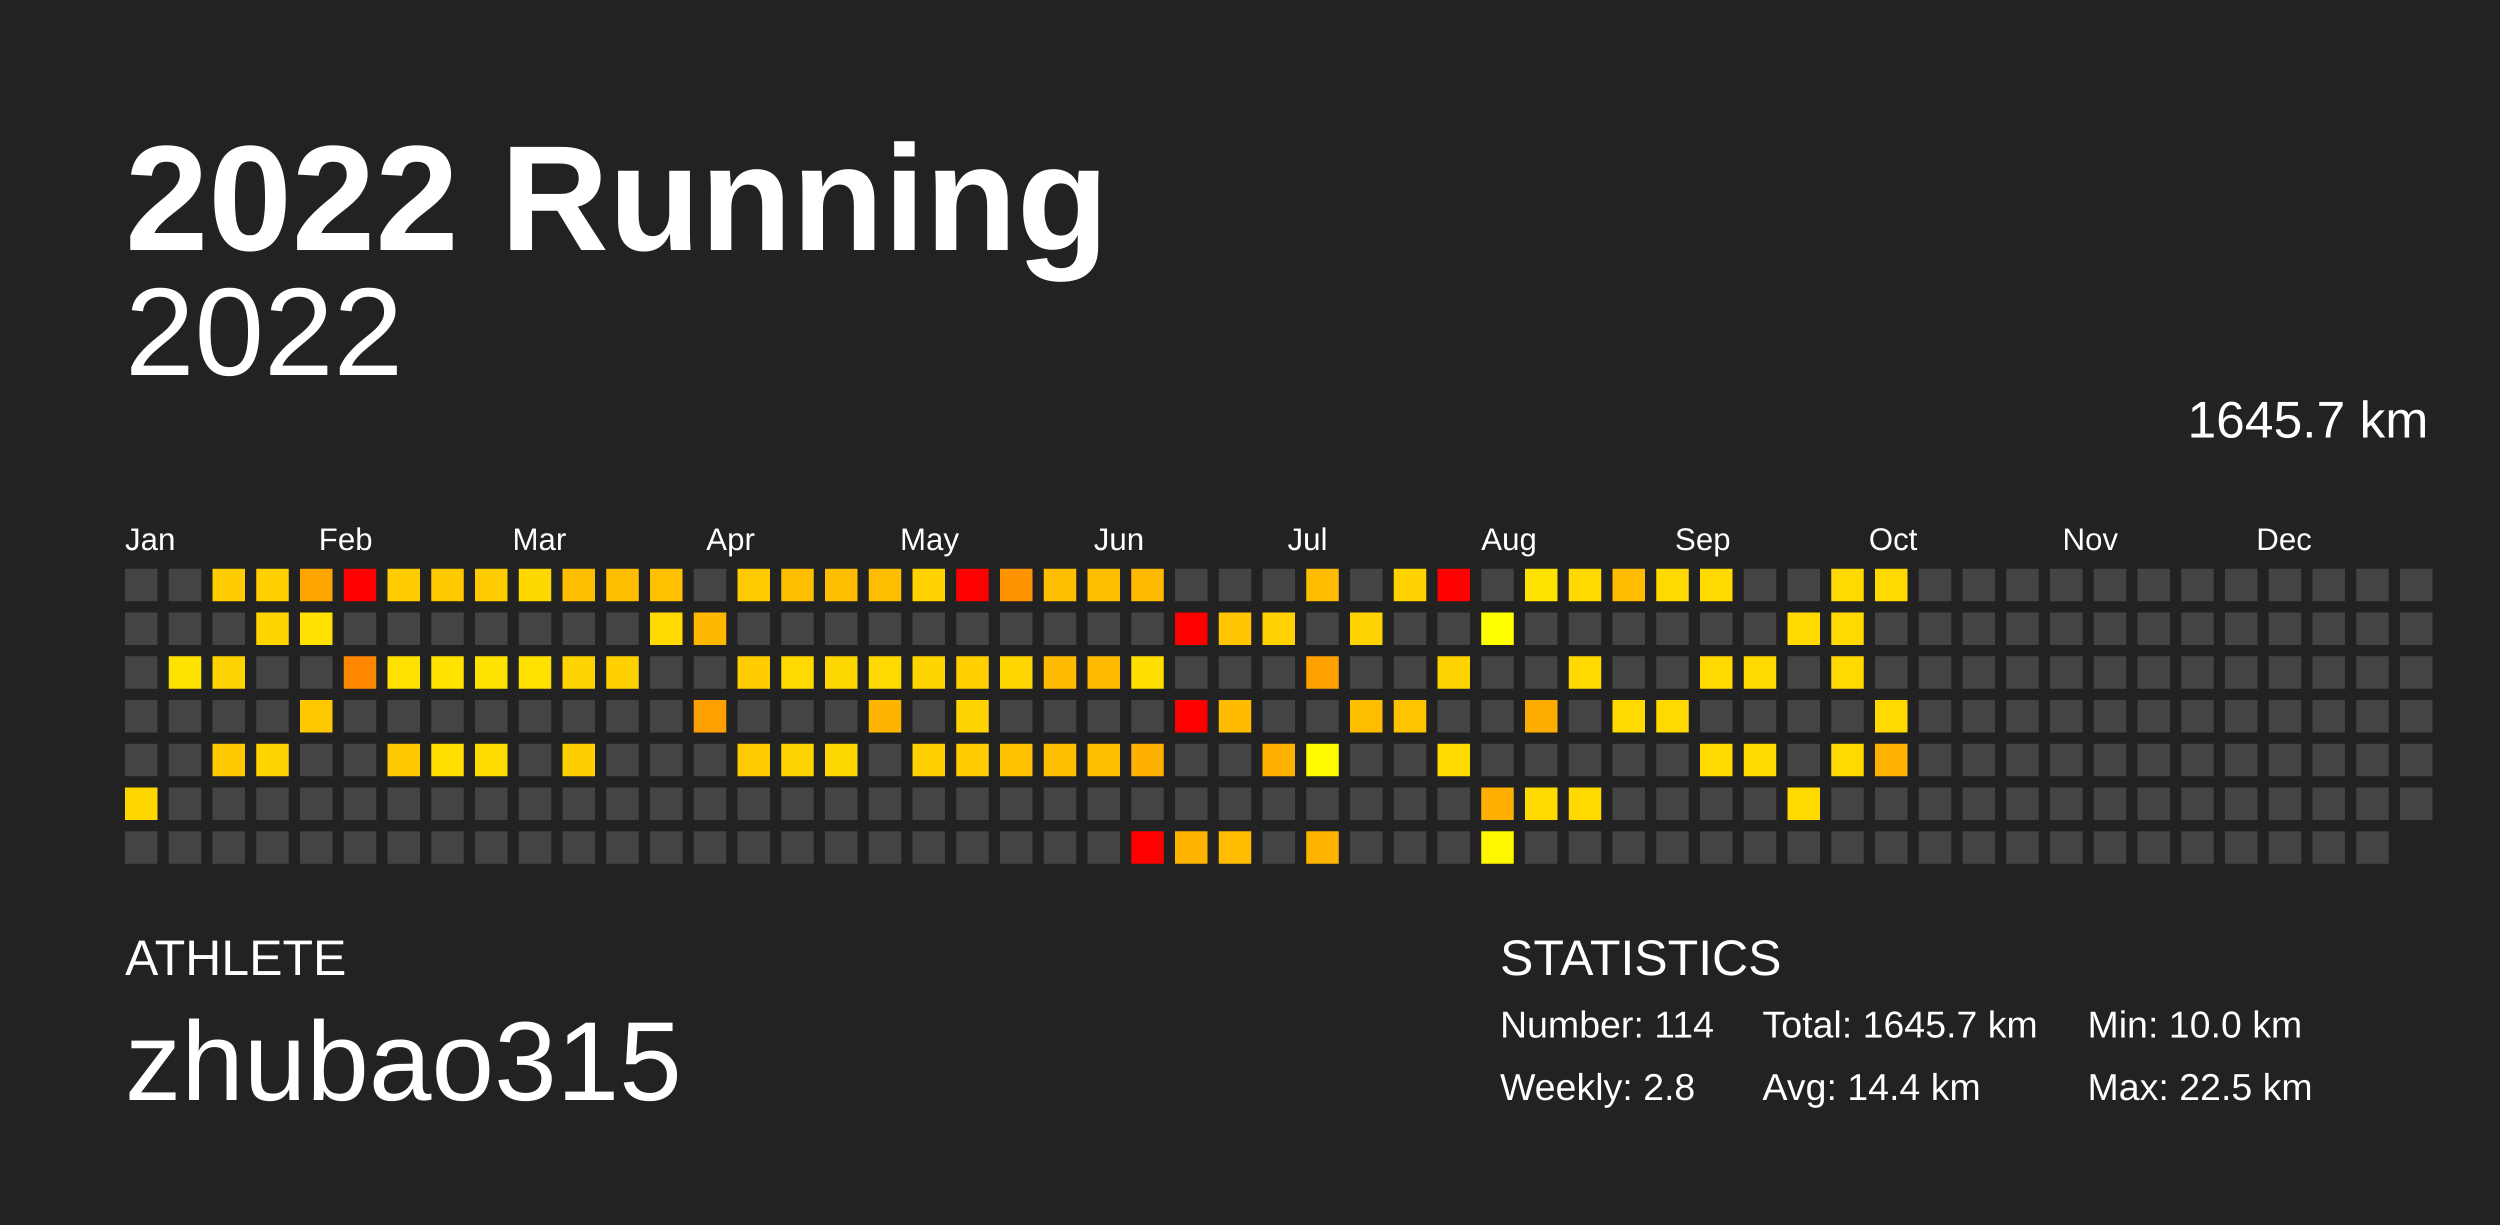
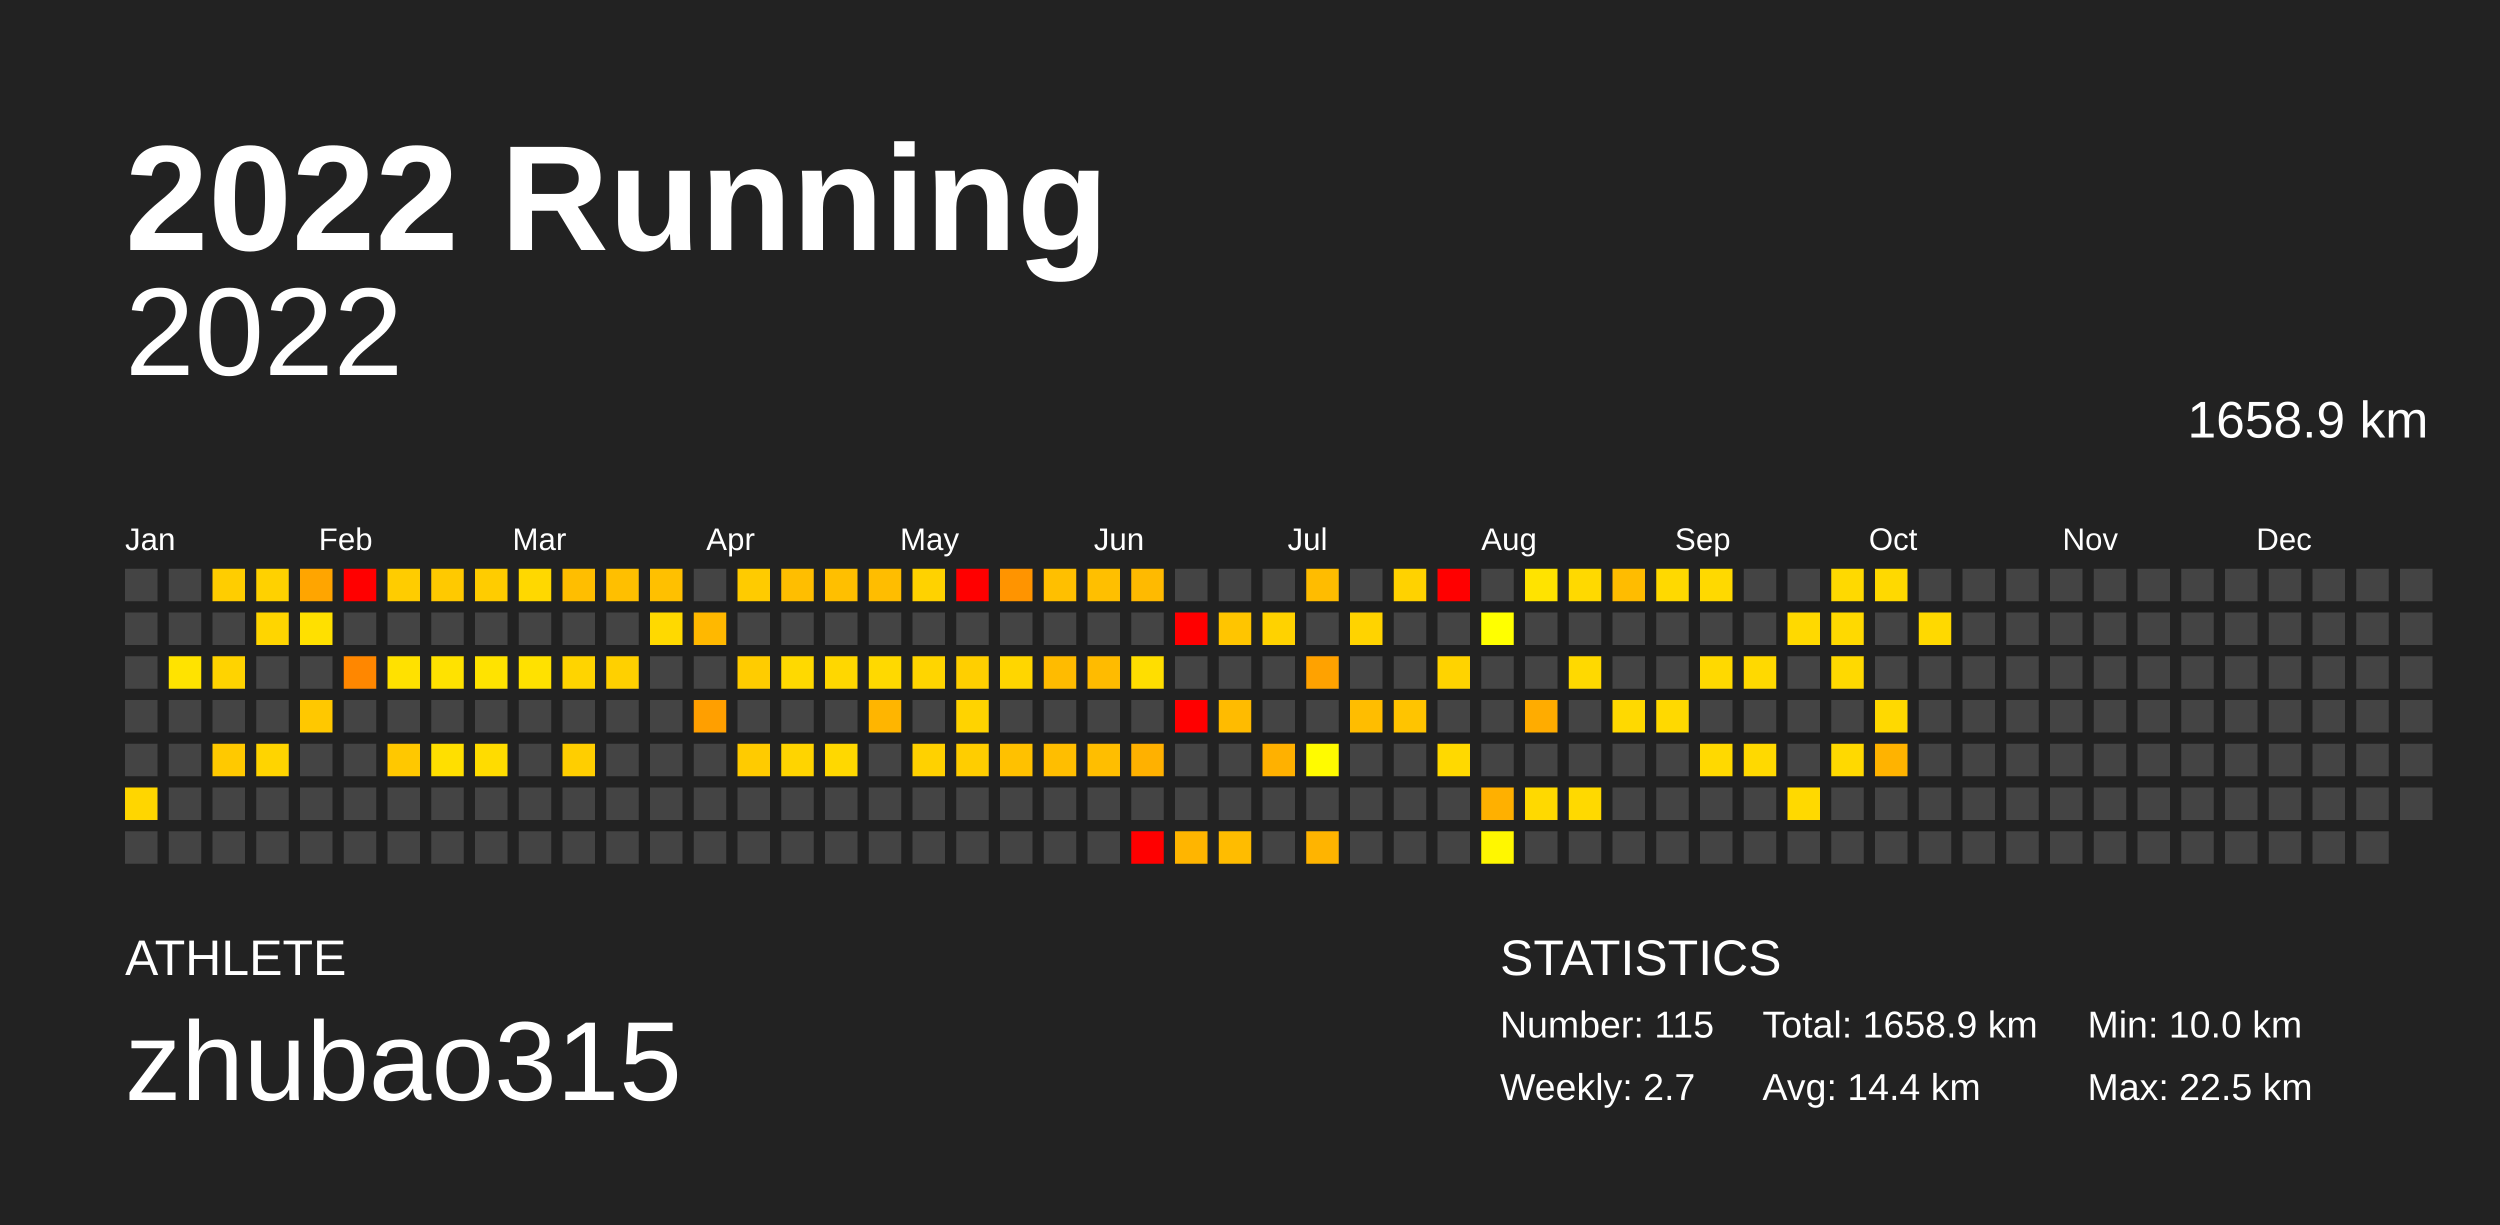
<svg xmlns="http://www.w3.org/2000/svg" baseProfile="full" height="98mm" version="1.1" viewBox="0,0,200,98" width="200mm">
  <defs />
  <rect fill="#222222" height="98" width="200" x="0" y="0" />
  <text fill="#FFFFFF" style="font-size:12px; font-family:Arial; font-weight:bold;" x="10" y="20">2022 Running</text>
  <text fill="#FFFFFF" style="font-size:4px; font-family:Arial" x="10" y="78">ATHLETE</text>
  <text fill="#FFFFFF" style="font-size:9px; font-family:Arial" x="10" y="88">zhubao315</text>
  <text fill="#FFFFFF" style="font-size:4px; font-family:Arial" x="120" y="78">STATISTICS</text>
-   <text fill="#FFFFFF" style="font-size:3px; font-family:Arial" x="120" y="83">Number: 114</text>
-   <text fill="#FFFFFF" style="font-size:3px; font-family:Arial" x="120" y="88">Weekly: 2.8</text>
-   <text fill="#FFFFFF" style="font-size:3px; font-family:Arial" x="141" y="83">Total: 1645.7 km</text>
+   <text fill="#FFFFFF" style="font-size:3px; font-family:Arial" x="120" y="83">Number: 115</text>
+   <text fill="#FFFFFF" style="font-size:3px; font-family:Arial" x="120" y="88">Weekly: 2.7</text>
+   <text fill="#FFFFFF" style="font-size:3px; font-family:Arial" x="141" y="83">Total: 1658.9 km</text>
  <text fill="#FFFFFF" style="font-size:3px; font-family:Arial" x="141" y="88">Avg: 14.4 km</text>
  <text fill="#FFFFFF" style="font-size:3px; font-family:Arial" x="167" y="83">Min: 10.0 km</text>
  <text fill="#FFFFFF" style="font-size:3px; font-family:Arial" x="167" y="88">Max: 22.5 km</text>
  <text alignment-baseline="hanging" fill="#FFFFFF" style="font-size:10.0px; font-family:Arial;" x="10" y="30">2022</text>
-   <text alignment-baseline="hanging" fill="#FFFFFF" style="font-size:4.125px; font-family:Arial;" x="175" y="35">1645.7 km</text>
+   <text alignment-baseline="hanging" fill="#FFFFFF" style="font-size:4.125px; font-family:Arial;" x="175" y="35">1658.9 km</text>
  <text fill="#FFFFFF" style="font-size:2.5px; font-family:Arial" x="10.0" y="44">Jan</text>
  <text fill="#FFFFFF" style="font-size:2.5px; font-family:Arial" x="25.5" y="44">Feb</text>
  <text fill="#FFFFFF" style="font-size:2.5px; font-family:Arial" x="41.0" y="44">Mar</text>
  <text fill="#FFFFFF" style="font-size:2.5px; font-family:Arial" x="56.5" y="44">Apr</text>
  <text fill="#FFFFFF" style="font-size:2.5px; font-family:Arial" x="72.0" y="44">May</text>
  <text fill="#FFFFFF" style="font-size:2.5px; font-family:Arial" x="87.5" y="44">Jun</text>
  <text fill="#FFFFFF" style="font-size:2.5px; font-family:Arial" x="103.0" y="44">Jul</text>
  <text fill="#FFFFFF" style="font-size:2.5px; font-family:Arial" x="118.5" y="44">Aug</text>
  <text fill="#FFFFFF" style="font-size:2.5px; font-family:Arial" x="134.0" y="44">Sep</text>
  <text fill="#FFFFFF" style="font-size:2.5px; font-family:Arial" x="149.5" y="44">Oct</text>
  <text fill="#FFFFFF" style="font-size:2.5px; font-family:Arial" x="165.0" y="44">Nov</text>
  <text fill="#FFFFFF" style="font-size:2.5px; font-family:Arial" x="180.5" y="44">Dec</text>
  <rect fill="#444444" height="2.6" width="2.6" x="10.0" y="45.5" />
  <rect fill="#444444" height="2.6" width="2.6" x="10.0" y="49.0" />
  <rect fill="#444444" height="2.6" width="2.6" x="10.0" y="52.5" />
  <rect fill="#444444" height="2.6" width="2.6" x="10.0" y="56.0" />
  <rect fill="#444444" height="2.6" width="2.6" x="10.0" y="59.5" />
  <rect fill="#ffd600" height="2.6" width="2.6" x="10.0" y="63.0" />
  <rect fill="#444444" height="2.6" width="2.6" x="10.0" y="66.5" />
  <rect fill="#444444" height="2.6" width="2.6" x="13.5" y="45.5" />
  <rect fill="#444444" height="2.6" width="2.6" x="13.5" y="49.0" />
  <rect fill="#ffe300" height="2.6" width="2.6" x="13.5" y="52.5" />
  <rect fill="#444444" height="2.6" width="2.6" x="13.5" y="56.0" />
  <rect fill="#444444" height="2.6" width="2.6" x="13.5" y="59.5" />
  <rect fill="#444444" height="2.6" width="2.6" x="13.5" y="63.0" />
  <rect fill="#444444" height="2.6" width="2.6" x="13.5" y="66.5" />
  <rect fill="#ffcd00" height="2.6" width="2.6" x="17.0" y="45.5" />
  <rect fill="#444444" height="2.6" width="2.6" x="17.0" y="49.0" />
  <rect fill="#ffd300" height="2.6" width="2.6" x="17.0" y="52.5" />
  <rect fill="#444444" height="2.6" width="2.6" x="17.0" y="56.0" />
  <rect fill="#ffc900" height="2.6" width="2.6" x="17.0" y="59.5" />
  <rect fill="#444444" height="2.6" width="2.6" x="17.0" y="63.0" />
  <rect fill="#444444" height="2.6" width="2.6" x="17.0" y="66.5" />
  <rect fill="#ffd100" height="2.6" width="2.6" x="20.5" y="45.5" />
  <rect fill="#ffd500" height="2.6" width="2.6" x="20.5" y="49.0" />
  <rect fill="#444444" height="2.6" width="2.6" x="20.5" y="52.5" />
  <rect fill="#444444" height="2.6" width="2.6" x="20.5" y="56.0" />
  <rect fill="#ffd400" height="2.6" width="2.6" x="20.5" y="59.5" />
  <rect fill="#444444" height="2.6" width="2.6" x="20.5" y="63.0" />
  <rect fill="#444444" height="2.6" width="2.6" x="20.5" y="66.5" />
  <rect fill="#ffa500" height="2.6" width="2.6" x="24.0" y="45.5" />
  <rect fill="#ffe000" height="2.6" width="2.6" x="24.0" y="49.0" />
  <rect fill="#444444" height="2.6" width="2.6" x="24.0" y="52.5" />
  <rect fill="#ffc800" height="2.6" width="2.6" x="24.0" y="56.0" />
  <rect fill="#444444" height="2.6" width="2.6" x="24.0" y="59.5" />
  <rect fill="#444444" height="2.6" width="2.6" x="24.0" y="63.0" />
  <rect fill="#444444" height="2.6" width="2.6" x="24.0" y="66.5" />
  <rect fill="red" height="2.6" width="2.6" x="27.5" y="45.5" />
  <rect fill="#444444" height="2.6" width="2.6" x="27.5" y="49.0" />
  <rect fill="#ff8700" height="2.6" width="2.6" x="27.5" y="52.5" />
  <rect fill="#444444" height="2.6" width="2.6" x="27.5" y="56.0" />
  <rect fill="#444444" height="2.6" width="2.6" x="27.5" y="59.5" />
  <rect fill="#444444" height="2.6" width="2.6" x="27.5" y="63.0" />
  <rect fill="#444444" height="2.6" width="2.6" x="27.5" y="66.5" />
  <rect fill="#ffcc00" height="2.6" width="2.6" x="31.0" y="45.5" />
  <rect fill="#444444" height="2.6" width="2.6" x="31.0" y="49.0" />
  <rect fill="#ffe100" height="2.6" width="2.6" x="31.0" y="52.5" />
  <rect fill="#444444" height="2.6" width="2.6" x="31.0" y="56.0" />
  <rect fill="#ffc800" height="2.6" width="2.6" x="31.0" y="59.5" />
  <rect fill="#444444" height="2.6" width="2.6" x="31.0" y="63.0" />
  <rect fill="#444444" height="2.6" width="2.6" x="31.0" y="66.5" />
  <rect fill="#ffc900" height="2.6" width="2.6" x="34.5" y="45.5" />
  <rect fill="#444444" height="2.6" width="2.6" x="34.5" y="49.0" />
  <rect fill="#ffe200" height="2.6" width="2.6" x="34.5" y="52.5" />
  <rect fill="#444444" height="2.6" width="2.6" x="34.5" y="56.0" />
  <rect fill="#ffdf00" height="2.6" width="2.6" x="34.5" y="59.5" />
  <rect fill="#444444" height="2.6" width="2.6" x="34.5" y="63.0" />
  <rect fill="#444444" height="2.6" width="2.6" x="34.5" y="66.5" />
  <rect fill="#ffcc00" height="2.6" width="2.6" x="38.0" y="45.5" />
  <rect fill="#444444" height="2.6" width="2.6" x="38.0" y="49.0" />
  <rect fill="#ffe300" height="2.6" width="2.6" x="38.0" y="52.5" />
  <rect fill="#444444" height="2.6" width="2.6" x="38.0" y="56.0" />
  <rect fill="#ffdc00" height="2.6" width="2.6" x="38.0" y="59.5" />
  <rect fill="#444444" height="2.6" width="2.6" x="38.0" y="63.0" />
  <rect fill="#444444" height="2.6" width="2.6" x="38.0" y="66.5" />
  <rect fill="#ffd800" height="2.6" width="2.6" x="41.5" y="45.5" />
  <rect fill="#444444" height="2.6" width="2.6" x="41.5" y="49.0" />
  <rect fill="#ffe100" height="2.6" width="2.6" x="41.5" y="52.5" />
  <rect fill="#444444" height="2.6" width="2.6" x="41.5" y="56.0" />
  <rect fill="#444444" height="2.6" width="2.6" x="41.5" y="59.5" />
  <rect fill="#444444" height="2.6" width="2.6" x="41.5" y="63.0" />
  <rect fill="#444444" height="2.6" width="2.6" x="41.5" y="66.5" />
  <rect fill="#ffbe00" height="2.6" width="2.6" x="45.0" y="45.5" />
  <rect fill="#444444" height="2.6" width="2.6" x="45.0" y="49.0" />
  <rect fill="#ffd400" height="2.6" width="2.6" x="45.0" y="52.5" />
  <rect fill="#444444" height="2.6" width="2.6" x="45.0" y="56.0" />
  <rect fill="#ffce00" height="2.6" width="2.6" x="45.0" y="59.5" />
  <rect fill="#444444" height="2.6" width="2.6" x="45.0" y="63.0" />
  <rect fill="#444444" height="2.6" width="2.6" x="45.0" y="66.5" />
  <rect fill="#ffbf00" height="2.6" width="2.6" x="48.5" y="45.5" />
  <rect fill="#444444" height="2.6" width="2.6" x="48.5" y="49.0" />
  <rect fill="#ffd000" height="2.6" width="2.6" x="48.5" y="52.5" />
  <rect fill="#444444" height="2.6" width="2.6" x="48.5" y="56.0" />
  <rect fill="#444444" height="2.6" width="2.6" x="48.5" y="59.5" />
  <rect fill="#444444" height="2.6" width="2.6" x="48.5" y="63.0" />
  <rect fill="#444444" height="2.6" width="2.6" x="48.5" y="66.5" />
  <rect fill="#ffc000" height="2.6" width="2.6" x="52.0" y="45.5" />
  <rect fill="#ffd900" height="2.6" width="2.6" x="52.0" y="49.0" />
  <rect fill="#444444" height="2.6" width="2.6" x="52.0" y="52.5" />
  <rect fill="#444444" height="2.6" width="2.6" x="52.0" y="56.0" />
  <rect fill="#444444" height="2.6" width="2.6" x="52.0" y="59.5" />
  <rect fill="#444444" height="2.6" width="2.6" x="52.0" y="63.0" />
  <rect fill="#444444" height="2.6" width="2.6" x="52.0" y="66.5" />
  <rect fill="#444444" height="2.6" width="2.6" x="55.5" y="45.5" />
  <rect fill="#ffb800" height="2.6" width="2.6" x="55.5" y="49.0" />
  <rect fill="#444444" height="2.6" width="2.6" x="55.5" y="52.5" />
  <rect fill="#ff9f00" height="2.6" width="2.6" x="55.5" y="56.0" />
  <rect fill="#444444" height="2.6" width="2.6" x="55.5" y="59.5" />
  <rect fill="#444444" height="2.6" width="2.6" x="55.5" y="63.0" />
  <rect fill="#444444" height="2.6" width="2.6" x="55.5" y="66.5" />
  <rect fill="#ffcb00" height="2.6" width="2.6" x="59.0" y="45.5" />
  <rect fill="#444444" height="2.6" width="2.6" x="59.0" y="49.0" />
  <rect fill="#ffcc00" height="2.6" width="2.6" x="59.0" y="52.5" />
  <rect fill="#444444" height="2.6" width="2.6" x="59.0" y="56.0" />
  <rect fill="#ffcb00" height="2.6" width="2.6" x="59.0" y="59.5" />
  <rect fill="#444444" height="2.6" width="2.6" x="59.0" y="63.0" />
  <rect fill="#444444" height="2.6" width="2.6" x="59.0" y="66.5" />
  <rect fill="#ffbe00" height="2.6" width="2.6" x="62.5" y="45.5" />
  <rect fill="#444444" height="2.6" width="2.6" x="62.5" y="49.0" />
  <rect fill="#ffd900" height="2.6" width="2.6" x="62.5" y="52.5" />
  <rect fill="#444444" height="2.6" width="2.6" x="62.5" y="56.0" />
  <rect fill="#ffd400" height="2.6" width="2.6" x="62.5" y="59.5" />
  <rect fill="#444444" height="2.6" width="2.6" x="62.5" y="63.0" />
  <rect fill="#444444" height="2.6" width="2.6" x="62.5" y="66.5" />
  <rect fill="#ffbf00" height="2.6" width="2.6" x="66.0" y="45.5" />
  <rect fill="#444444" height="2.6" width="2.6" x="66.0" y="49.0" />
  <rect fill="#ffd700" height="2.6" width="2.6" x="66.0" y="52.5" />
  <rect fill="#444444" height="2.6" width="2.6" x="66.0" y="56.0" />
  <rect fill="#ffd800" height="2.6" width="2.6" x="66.0" y="59.5" />
  <rect fill="#444444" height="2.6" width="2.6" x="66.0" y="63.0" />
  <rect fill="#444444" height="2.6" width="2.6" x="66.0" y="66.5" />
  <rect fill="#ffbd00" height="2.6" width="2.6" x="69.5" y="45.5" />
  <rect fill="#444444" height="2.6" width="2.6" x="69.5" y="49.0" />
  <rect fill="#ffd900" height="2.6" width="2.6" x="69.5" y="52.5" />
  <rect fill="#ffb500" height="2.6" width="2.6" x="69.5" y="56.0" />
  <rect fill="#444444" height="2.6" width="2.6" x="69.5" y="59.5" />
  <rect fill="#444444" height="2.6" width="2.6" x="69.5" y="63.0" />
  <rect fill="#444444" height="2.6" width="2.6" x="69.5" y="66.5" />
  <rect fill="#ffd200" height="2.6" width="2.6" x="73.0" y="45.5" />
  <rect fill="#444444" height="2.6" width="2.6" x="73.0" y="49.0" />
  <rect fill="#ffd500" height="2.6" width="2.6" x="73.0" y="52.5" />
  <rect fill="#444444" height="2.6" width="2.6" x="73.0" y="56.0" />
  <rect fill="#ffd100" height="2.6" width="2.6" x="73.0" y="59.5" />
  <rect fill="#444444" height="2.6" width="2.6" x="73.0" y="63.0" />
  <rect fill="#444444" height="2.6" width="2.6" x="73.0" y="66.5" />
  <rect fill="red" height="2.6" width="2.6" x="76.5" y="45.5" />
  <rect fill="#444444" height="2.6" width="2.6" x="76.5" y="49.0" />
  <rect fill="#ffcf00" height="2.6" width="2.6" x="76.5" y="52.5" />
  <rect fill="#ffd300" height="2.6" width="2.6" x="76.5" y="56.0" />
  <rect fill="#ffcd00" height="2.6" width="2.6" x="76.5" y="59.5" />
  <rect fill="#444444" height="2.6" width="2.6" x="76.5" y="63.0" />
  <rect fill="#444444" height="2.6" width="2.6" x="76.5" y="66.5" />
  <rect fill="#ff9400" height="2.6" width="2.6" x="80.0" y="45.5" />
  <rect fill="#444444" height="2.6" width="2.6" x="80.0" y="49.0" />
  <rect fill="#ffd600" height="2.6" width="2.6" x="80.0" y="52.5" />
  <rect fill="#444444" height="2.6" width="2.6" x="80.0" y="56.0" />
  <rect fill="#ffc100" height="2.6" width="2.6" x="80.0" y="59.5" />
  <rect fill="#444444" height="2.6" width="2.6" x="80.0" y="63.0" />
  <rect fill="#444444" height="2.6" width="2.6" x="80.0" y="66.5" />
  <rect fill="#ffbf00" height="2.6" width="2.6" x="83.5" y="45.5" />
  <rect fill="#444444" height="2.6" width="2.6" x="83.5" y="49.0" />
  <rect fill="#ffbb00" height="2.6" width="2.6" x="83.5" y="52.5" />
  <rect fill="#444444" height="2.6" width="2.6" x="83.5" y="56.0" />
  <rect fill="#ffbe00" height="2.6" width="2.6" x="83.5" y="59.5" />
  <rect fill="#444444" height="2.6" width="2.6" x="83.5" y="63.0" />
  <rect fill="#444444" height="2.6" width="2.6" x="83.5" y="66.5" />
  <rect fill="#ffbf00" height="2.6" width="2.6" x="87.0" y="45.5" />
  <rect fill="#444444" height="2.6" width="2.6" x="87.0" y="49.0" />
  <rect fill="#ffbb00" height="2.6" width="2.6" x="87.0" y="52.5" />
  <rect fill="#444444" height="2.6" width="2.6" x="87.0" y="56.0" />
  <rect fill="#ffbe00" height="2.6" width="2.6" x="87.0" y="59.5" />
  <rect fill="#444444" height="2.6" width="2.6" x="87.0" y="63.0" />
  <rect fill="#444444" height="2.6" width="2.6" x="87.0" y="66.5" />
  <rect fill="#ffba00" height="2.6" width="2.6" x="90.5" y="45.5" />
  <rect fill="#444444" height="2.6" width="2.6" x="90.5" y="49.0" />
  <rect fill="#ffde00" height="2.6" width="2.6" x="90.5" y="52.5" />
  <rect fill="#444444" height="2.6" width="2.6" x="90.5" y="56.0" />
  <rect fill="#ffb100" height="2.6" width="2.6" x="90.5" y="59.5" />
  <rect fill="#444444" height="2.6" width="2.6" x="90.5" y="63.0" />
  <rect fill="red" height="2.6" width="2.6" x="90.5" y="66.5" />
  <rect fill="#444444" height="2.6" width="2.6" x="94.0" y="45.5" />
  <rect fill="red" height="2.6" width="2.6" x="94.0" y="49.0" />
  <rect fill="#444444" height="2.6" width="2.6" x="94.0" y="52.5" />
  <rect fill="red" height="2.6" width="2.6" x="94.0" y="56.0" />
  <rect fill="#444444" height="2.6" width="2.6" x="94.0" y="59.5" />
  <rect fill="#444444" height="2.6" width="2.6" x="94.0" y="63.0" />
  <rect fill="#ffb500" height="2.6" width="2.6" x="94.0" y="66.5" />
  <rect fill="#444444" height="2.6" width="2.6" x="97.5" y="45.5" />
  <rect fill="#ffc500" height="2.6" width="2.6" x="97.5" y="49.0" />
  <rect fill="#444444" height="2.6" width="2.6" x="97.5" y="52.5" />
  <rect fill="#ffbb00" height="2.6" width="2.6" x="97.5" y="56.0" />
  <rect fill="#444444" height="2.6" width="2.6" x="97.5" y="59.5" />
  <rect fill="#444444" height="2.6" width="2.6" x="97.5" y="63.0" />
  <rect fill="#ffbc00" height="2.6" width="2.6" x="97.5" y="66.5" />
  <rect fill="#444444" height="2.6" width="2.6" x="101.0" y="45.5" />
  <rect fill="#ffd200" height="2.6" width="2.6" x="101.0" y="49.0" />
  <rect fill="#444444" height="2.6" width="2.6" x="101.0" y="52.5" />
  <rect fill="#444444" height="2.6" width="2.6" x="101.0" y="56.0" />
  <rect fill="#ffb100" height="2.6" width="2.6" x="101.0" y="59.5" />
  <rect fill="#444444" height="2.6" width="2.6" x="101.0" y="63.0" />
  <rect fill="#444444" height="2.6" width="2.6" x="101.0" y="66.5" />
  <rect fill="#ffbc00" height="2.6" width="2.6" x="104.5" y="45.5" />
  <rect fill="#444444" height="2.6" width="2.6" x="104.5" y="49.0" />
  <rect fill="#ffa200" height="2.6" width="2.6" x="104.5" y="52.5" />
  <rect fill="#444444" height="2.6" width="2.6" x="104.5" y="56.0" />
  <rect fill="#fffb00" height="2.6" width="2.6" x="104.5" y="59.5" />
  <rect fill="#444444" height="2.6" width="2.6" x="104.5" y="63.0" />
  <rect fill="#ffb400" height="2.6" width="2.6" x="104.5" y="66.5" />
  <rect fill="#444444" height="2.6" width="2.6" x="108.0" y="45.5" />
  <rect fill="#ffd300" height="2.6" width="2.6" x="108.0" y="49.0" />
  <rect fill="#444444" height="2.6" width="2.6" x="108.0" y="52.5" />
  <rect fill="#ffbd00" height="2.6" width="2.6" x="108.0" y="56.0" />
  <rect fill="#444444" height="2.6" width="2.6" x="108.0" y="59.5" />
  <rect fill="#444444" height="2.6" width="2.6" x="108.0" y="63.0" />
  <rect fill="#444444" height="2.6" width="2.6" x="108.0" y="66.5" />
  <rect fill="#ffd200" height="2.6" width="2.6" x="111.5" y="45.5" />
  <rect fill="#444444" height="2.6" width="2.6" x="111.5" y="49.0" />
  <rect fill="#444444" height="2.6" width="2.6" x="111.5" y="52.5" />
  <rect fill="#ffc400" height="2.6" width="2.6" x="111.5" y="56.0" />
  <rect fill="#444444" height="2.6" width="2.6" x="111.5" y="59.5" />
  <rect fill="#444444" height="2.6" width="2.6" x="111.5" y="63.0" />
  <rect fill="#444444" height="2.6" width="2.6" x="111.5" y="66.5" />
  <rect fill="red" height="2.6" width="2.6" x="115.0" y="45.5" />
  <rect fill="#444444" height="2.6" width="2.6" x="115.0" y="49.0" />
  <rect fill="#ffd300" height="2.6" width="2.6" x="115.0" y="52.5" />
  <rect fill="#444444" height="2.6" width="2.6" x="115.0" y="56.0" />
  <rect fill="#ffd900" height="2.6" width="2.6" x="115.0" y="59.5" />
  <rect fill="#444444" height="2.6" width="2.6" x="115.0" y="63.0" />
  <rect fill="#444444" height="2.6" width="2.6" x="115.0" y="66.5" />
  <rect fill="#444444" height="2.6" width="2.6" x="118.5" y="45.5" />
  <rect fill="#ffff00" height="2.6" width="2.6" x="118.5" y="49.0" />
  <rect fill="#444444" height="2.6" width="2.6" x="118.5" y="52.5" />
  <rect fill="#444444" height="2.6" width="2.6" x="118.5" y="56.0" />
  <rect fill="#444444" height="2.6" width="2.6" x="118.5" y="59.5" />
  <rect fill="#ffb000" height="2.6" width="2.6" x="118.5" y="63.0" />
  <rect fill="#fff700" height="2.6" width="2.6" x="118.5" y="66.5" />
  <rect fill="#ffe300" height="2.6" width="2.6" x="122.0" y="45.5" />
  <rect fill="#444444" height="2.6" width="2.6" x="122.0" y="49.0" />
  <rect fill="#444444" height="2.6" width="2.6" x="122.0" y="52.5" />
  <rect fill="#ffac00" height="2.6" width="2.6" x="122.0" y="56.0" />
  <rect fill="#444444" height="2.6" width="2.6" x="122.0" y="59.5" />
  <rect fill="#ffd900" height="2.6" width="2.6" x="122.0" y="63.0" />
  <rect fill="#444444" height="2.6" width="2.6" x="122.0" y="66.5" />
  <rect fill="#ffd900" height="2.6" width="2.6" x="125.5" y="45.5" />
  <rect fill="#444444" height="2.6" width="2.6" x="125.5" y="49.0" />
  <rect fill="#ffd900" height="2.6" width="2.6" x="125.5" y="52.5" />
  <rect fill="#444444" height="2.6" width="2.6" x="125.5" y="56.0" />
  <rect fill="#444444" height="2.6" width="2.6" x="125.5" y="59.5" />
  <rect fill="#ffd900" height="2.6" width="2.6" x="125.5" y="63.0" />
  <rect fill="#444444" height="2.6" width="2.6" x="125.5" y="66.5" />
  <rect fill="#ffbc00" height="2.6" width="2.6" x="129.0" y="45.5" />
  <rect fill="#444444" height="2.6" width="2.6" x="129.0" y="49.0" />
  <rect fill="#444444" height="2.6" width="2.6" x="129.0" y="52.5" />
  <rect fill="#ffd900" height="2.6" width="2.6" x="129.0" y="56.0" />
  <rect fill="#444444" height="2.6" width="2.6" x="129.0" y="59.5" />
  <rect fill="#444444" height="2.6" width="2.6" x="129.0" y="63.0" />
  <rect fill="#444444" height="2.6" width="2.6" x="129.0" y="66.5" />
  <rect fill="#ffd900" height="2.6" width="2.6" x="132.5" y="45.5" />
  <rect fill="#444444" height="2.6" width="2.6" x="132.5" y="49.0" />
  <rect fill="#444444" height="2.6" width="2.6" x="132.5" y="52.5" />
  <rect fill="#ffd900" height="2.6" width="2.6" x="132.5" y="56.0" />
  <rect fill="#444444" height="2.6" width="2.6" x="132.5" y="59.5" />
  <rect fill="#444444" height="2.6" width="2.6" x="132.5" y="63.0" />
  <rect fill="#444444" height="2.6" width="2.6" x="132.5" y="66.5" />
  <rect fill="#ffd900" height="2.6" width="2.6" x="136.0" y="45.5" />
  <rect fill="#444444" height="2.6" width="2.6" x="136.0" y="49.0" />
  <rect fill="#ffd900" height="2.6" width="2.6" x="136.0" y="52.5" />
  <rect fill="#444444" height="2.6" width="2.6" x="136.0" y="56.0" />
  <rect fill="#ffd900" height="2.6" width="2.6" x="136.0" y="59.5" />
  <rect fill="#444444" height="2.6" width="2.6" x="136.0" y="63.0" />
  <rect fill="#444444" height="2.6" width="2.6" x="136.0" y="66.5" />
  <rect fill="#444444" height="2.6" width="2.6" x="139.5" y="45.5" />
  <rect fill="#444444" height="2.6" width="2.6" x="139.5" y="49.0" />
  <rect fill="#ffd900" height="2.6" width="2.6" x="139.5" y="52.5" />
  <rect fill="#444444" height="2.6" width="2.6" x="139.5" y="56.0" />
  <rect fill="#ffd900" height="2.6" width="2.6" x="139.5" y="59.5" />
  <rect fill="#444444" height="2.6" width="2.6" x="139.5" y="63.0" />
  <rect fill="#444444" height="2.6" width="2.6" x="139.5" y="66.5" />
  <rect fill="#444444" height="2.6" width="2.6" x="143.0" y="45.5" />
  <rect fill="#ffd900" height="2.6" width="2.6" x="143.0" y="49.0" />
  <rect fill="#444444" height="2.6" width="2.6" x="143.0" y="52.5" />
  <rect fill="#444444" height="2.6" width="2.6" x="143.0" y="56.0" />
  <rect fill="#444444" height="2.6" width="2.6" x="143.0" y="59.5" />
  <rect fill="#ffd900" height="2.6" width="2.6" x="143.0" y="63.0" />
  <rect fill="#444444" height="2.6" width="2.6" x="143.0" y="66.5" />
  <rect fill="#ffd900" height="2.6" width="2.6" x="146.5" y="45.5" />
  <rect fill="#ffd900" height="2.6" width="2.6" x="146.5" y="49.0" />
  <rect fill="#ffd900" height="2.6" width="2.6" x="146.5" y="52.5" />
  <rect fill="#444444" height="2.6" width="2.6" x="146.5" y="56.0" />
  <rect fill="#ffd900" height="2.6" width="2.6" x="146.5" y="59.5" />
  <rect fill="#444444" height="2.6" width="2.6" x="146.5" y="63.0" />
  <rect fill="#444444" height="2.6" width="2.6" x="146.5" y="66.5" />
  <rect fill="#ffd900" height="2.6" width="2.6" x="150.0" y="45.5" />
  <rect fill="#444444" height="2.6" width="2.6" x="150.0" y="49.0" />
  <rect fill="#444444" height="2.6" width="2.6" x="150.0" y="52.5" />
  <rect fill="#ffd900" height="2.6" width="2.6" x="150.0" y="56.0" />
  <rect fill="#ffb300" height="2.6" width="2.6" x="150.0" y="59.5" />
  <rect fill="#444444" height="2.6" width="2.6" x="150.0" y="63.0" />
  <rect fill="#444444" height="2.6" width="2.6" x="150.0" y="66.5" />
  <rect fill="#444444" height="2.6" width="2.6" x="153.5" y="45.5" />
-   <rect fill="#444444" height="2.6" width="2.6" x="153.5" y="49.0" />
+   <rect fill="#ffd900" height="2.6" width="2.6" x="153.5" y="49.0" />
  <rect fill="#444444" height="2.6" width="2.6" x="153.5" y="52.5" />
  <rect fill="#444444" height="2.6" width="2.6" x="153.5" y="56.0" />
  <rect fill="#444444" height="2.6" width="2.6" x="153.5" y="59.5" />
  <rect fill="#444444" height="2.6" width="2.6" x="153.5" y="63.0" />
  <rect fill="#444444" height="2.6" width="2.6" x="153.5" y="66.5" />
  <rect fill="#444444" height="2.6" width="2.6" x="157.0" y="45.5" />
  <rect fill="#444444" height="2.6" width="2.6" x="157.0" y="49.0" />
  <rect fill="#444444" height="2.6" width="2.6" x="157.0" y="52.5" />
  <rect fill="#444444" height="2.6" width="2.6" x="157.0" y="56.0" />
  <rect fill="#444444" height="2.6" width="2.6" x="157.0" y="59.5" />
  <rect fill="#444444" height="2.6" width="2.6" x="157.0" y="63.0" />
  <rect fill="#444444" height="2.6" width="2.6" x="157.0" y="66.5" />
  <rect fill="#444444" height="2.6" width="2.6" x="160.5" y="45.5" />
  <rect fill="#444444" height="2.6" width="2.6" x="160.5" y="49.0" />
  <rect fill="#444444" height="2.6" width="2.6" x="160.5" y="52.5" />
  <rect fill="#444444" height="2.6" width="2.6" x="160.5" y="56.0" />
  <rect fill="#444444" height="2.6" width="2.6" x="160.5" y="59.5" />
  <rect fill="#444444" height="2.6" width="2.6" x="160.5" y="63.0" />
  <rect fill="#444444" height="2.6" width="2.6" x="160.5" y="66.5" />
  <rect fill="#444444" height="2.6" width="2.6" x="164.0" y="45.5" />
  <rect fill="#444444" height="2.6" width="2.6" x="164.0" y="49.0" />
  <rect fill="#444444" height="2.6" width="2.6" x="164.0" y="52.5" />
  <rect fill="#444444" height="2.6" width="2.6" x="164.0" y="56.0" />
  <rect fill="#444444" height="2.6" width="2.6" x="164.0" y="59.5" />
  <rect fill="#444444" height="2.6" width="2.6" x="164.0" y="63.0" />
  <rect fill="#444444" height="2.6" width="2.6" x="164.0" y="66.5" />
  <rect fill="#444444" height="2.6" width="2.6" x="167.5" y="45.5" />
  <rect fill="#444444" height="2.6" width="2.6" x="167.5" y="49.0" />
  <rect fill="#444444" height="2.6" width="2.6" x="167.5" y="52.5" />
  <rect fill="#444444" height="2.6" width="2.6" x="167.5" y="56.0" />
  <rect fill="#444444" height="2.6" width="2.6" x="167.5" y="59.5" />
  <rect fill="#444444" height="2.6" width="2.6" x="167.5" y="63.0" />
  <rect fill="#444444" height="2.6" width="2.6" x="167.5" y="66.5" />
  <rect fill="#444444" height="2.6" width="2.6" x="171.0" y="45.5" />
  <rect fill="#444444" height="2.6" width="2.6" x="171.0" y="49.0" />
  <rect fill="#444444" height="2.6" width="2.6" x="171.0" y="52.5" />
  <rect fill="#444444" height="2.6" width="2.6" x="171.0" y="56.0" />
  <rect fill="#444444" height="2.6" width="2.6" x="171.0" y="59.5" />
  <rect fill="#444444" height="2.6" width="2.6" x="171.0" y="63.0" />
  <rect fill="#444444" height="2.6" width="2.6" x="171.0" y="66.5" />
  <rect fill="#444444" height="2.6" width="2.6" x="174.5" y="45.5" />
  <rect fill="#444444" height="2.6" width="2.6" x="174.5" y="49.0" />
  <rect fill="#444444" height="2.6" width="2.6" x="174.5" y="52.5" />
  <rect fill="#444444" height="2.6" width="2.6" x="174.5" y="56.0" />
  <rect fill="#444444" height="2.6" width="2.6" x="174.5" y="59.5" />
  <rect fill="#444444" height="2.6" width="2.6" x="174.5" y="63.0" />
  <rect fill="#444444" height="2.6" width="2.6" x="174.5" y="66.5" />
  <rect fill="#444444" height="2.6" width="2.6" x="178.0" y="45.5" />
  <rect fill="#444444" height="2.6" width="2.6" x="178.0" y="49.0" />
  <rect fill="#444444" height="2.6" width="2.6" x="178.0" y="52.5" />
  <rect fill="#444444" height="2.6" width="2.6" x="178.0" y="56.0" />
  <rect fill="#444444" height="2.6" width="2.6" x="178.0" y="59.5" />
  <rect fill="#444444" height="2.6" width="2.6" x="178.0" y="63.0" />
  <rect fill="#444444" height="2.6" width="2.6" x="178.0" y="66.5" />
  <rect fill="#444444" height="2.6" width="2.6" x="181.5" y="45.5" />
  <rect fill="#444444" height="2.6" width="2.6" x="181.5" y="49.0" />
  <rect fill="#444444" height="2.6" width="2.6" x="181.5" y="52.5" />
  <rect fill="#444444" height="2.6" width="2.6" x="181.5" y="56.0" />
  <rect fill="#444444" height="2.6" width="2.6" x="181.5" y="59.5" />
  <rect fill="#444444" height="2.6" width="2.6" x="181.5" y="63.0" />
  <rect fill="#444444" height="2.6" width="2.6" x="181.5" y="66.5" />
  <rect fill="#444444" height="2.6" width="2.6" x="185.0" y="45.5" />
  <rect fill="#444444" height="2.6" width="2.6" x="185.0" y="49.0" />
  <rect fill="#444444" height="2.6" width="2.6" x="185.0" y="52.5" />
  <rect fill="#444444" height="2.6" width="2.6" x="185.0" y="56.0" />
  <rect fill="#444444" height="2.6" width="2.6" x="185.0" y="59.5" />
  <rect fill="#444444" height="2.6" width="2.6" x="185.0" y="63.0" />
  <rect fill="#444444" height="2.6" width="2.6" x="185.0" y="66.5" />
  <rect fill="#444444" height="2.6" width="2.6" x="188.5" y="45.5" />
  <rect fill="#444444" height="2.6" width="2.6" x="188.5" y="49.0" />
  <rect fill="#444444" height="2.6" width="2.6" x="188.5" y="52.5" />
  <rect fill="#444444" height="2.6" width="2.6" x="188.5" y="56.0" />
  <rect fill="#444444" height="2.6" width="2.6" x="188.5" y="59.5" />
  <rect fill="#444444" height="2.6" width="2.6" x="188.5" y="63.0" />
  <rect fill="#444444" height="2.6" width="2.6" x="188.5" y="66.5" />
  <rect fill="#444444" height="2.6" width="2.6" x="192.0" y="45.5" />
  <rect fill="#444444" height="2.6" width="2.6" x="192.0" y="49.0" />
  <rect fill="#444444" height="2.6" width="2.6" x="192.0" y="52.5" />
  <rect fill="#444444" height="2.6" width="2.6" x="192.0" y="56.0" />
  <rect fill="#444444" height="2.6" width="2.6" x="192.0" y="59.5" />
  <rect fill="#444444" height="2.6" width="2.6" x="192.0" y="63.0" />
</svg>
